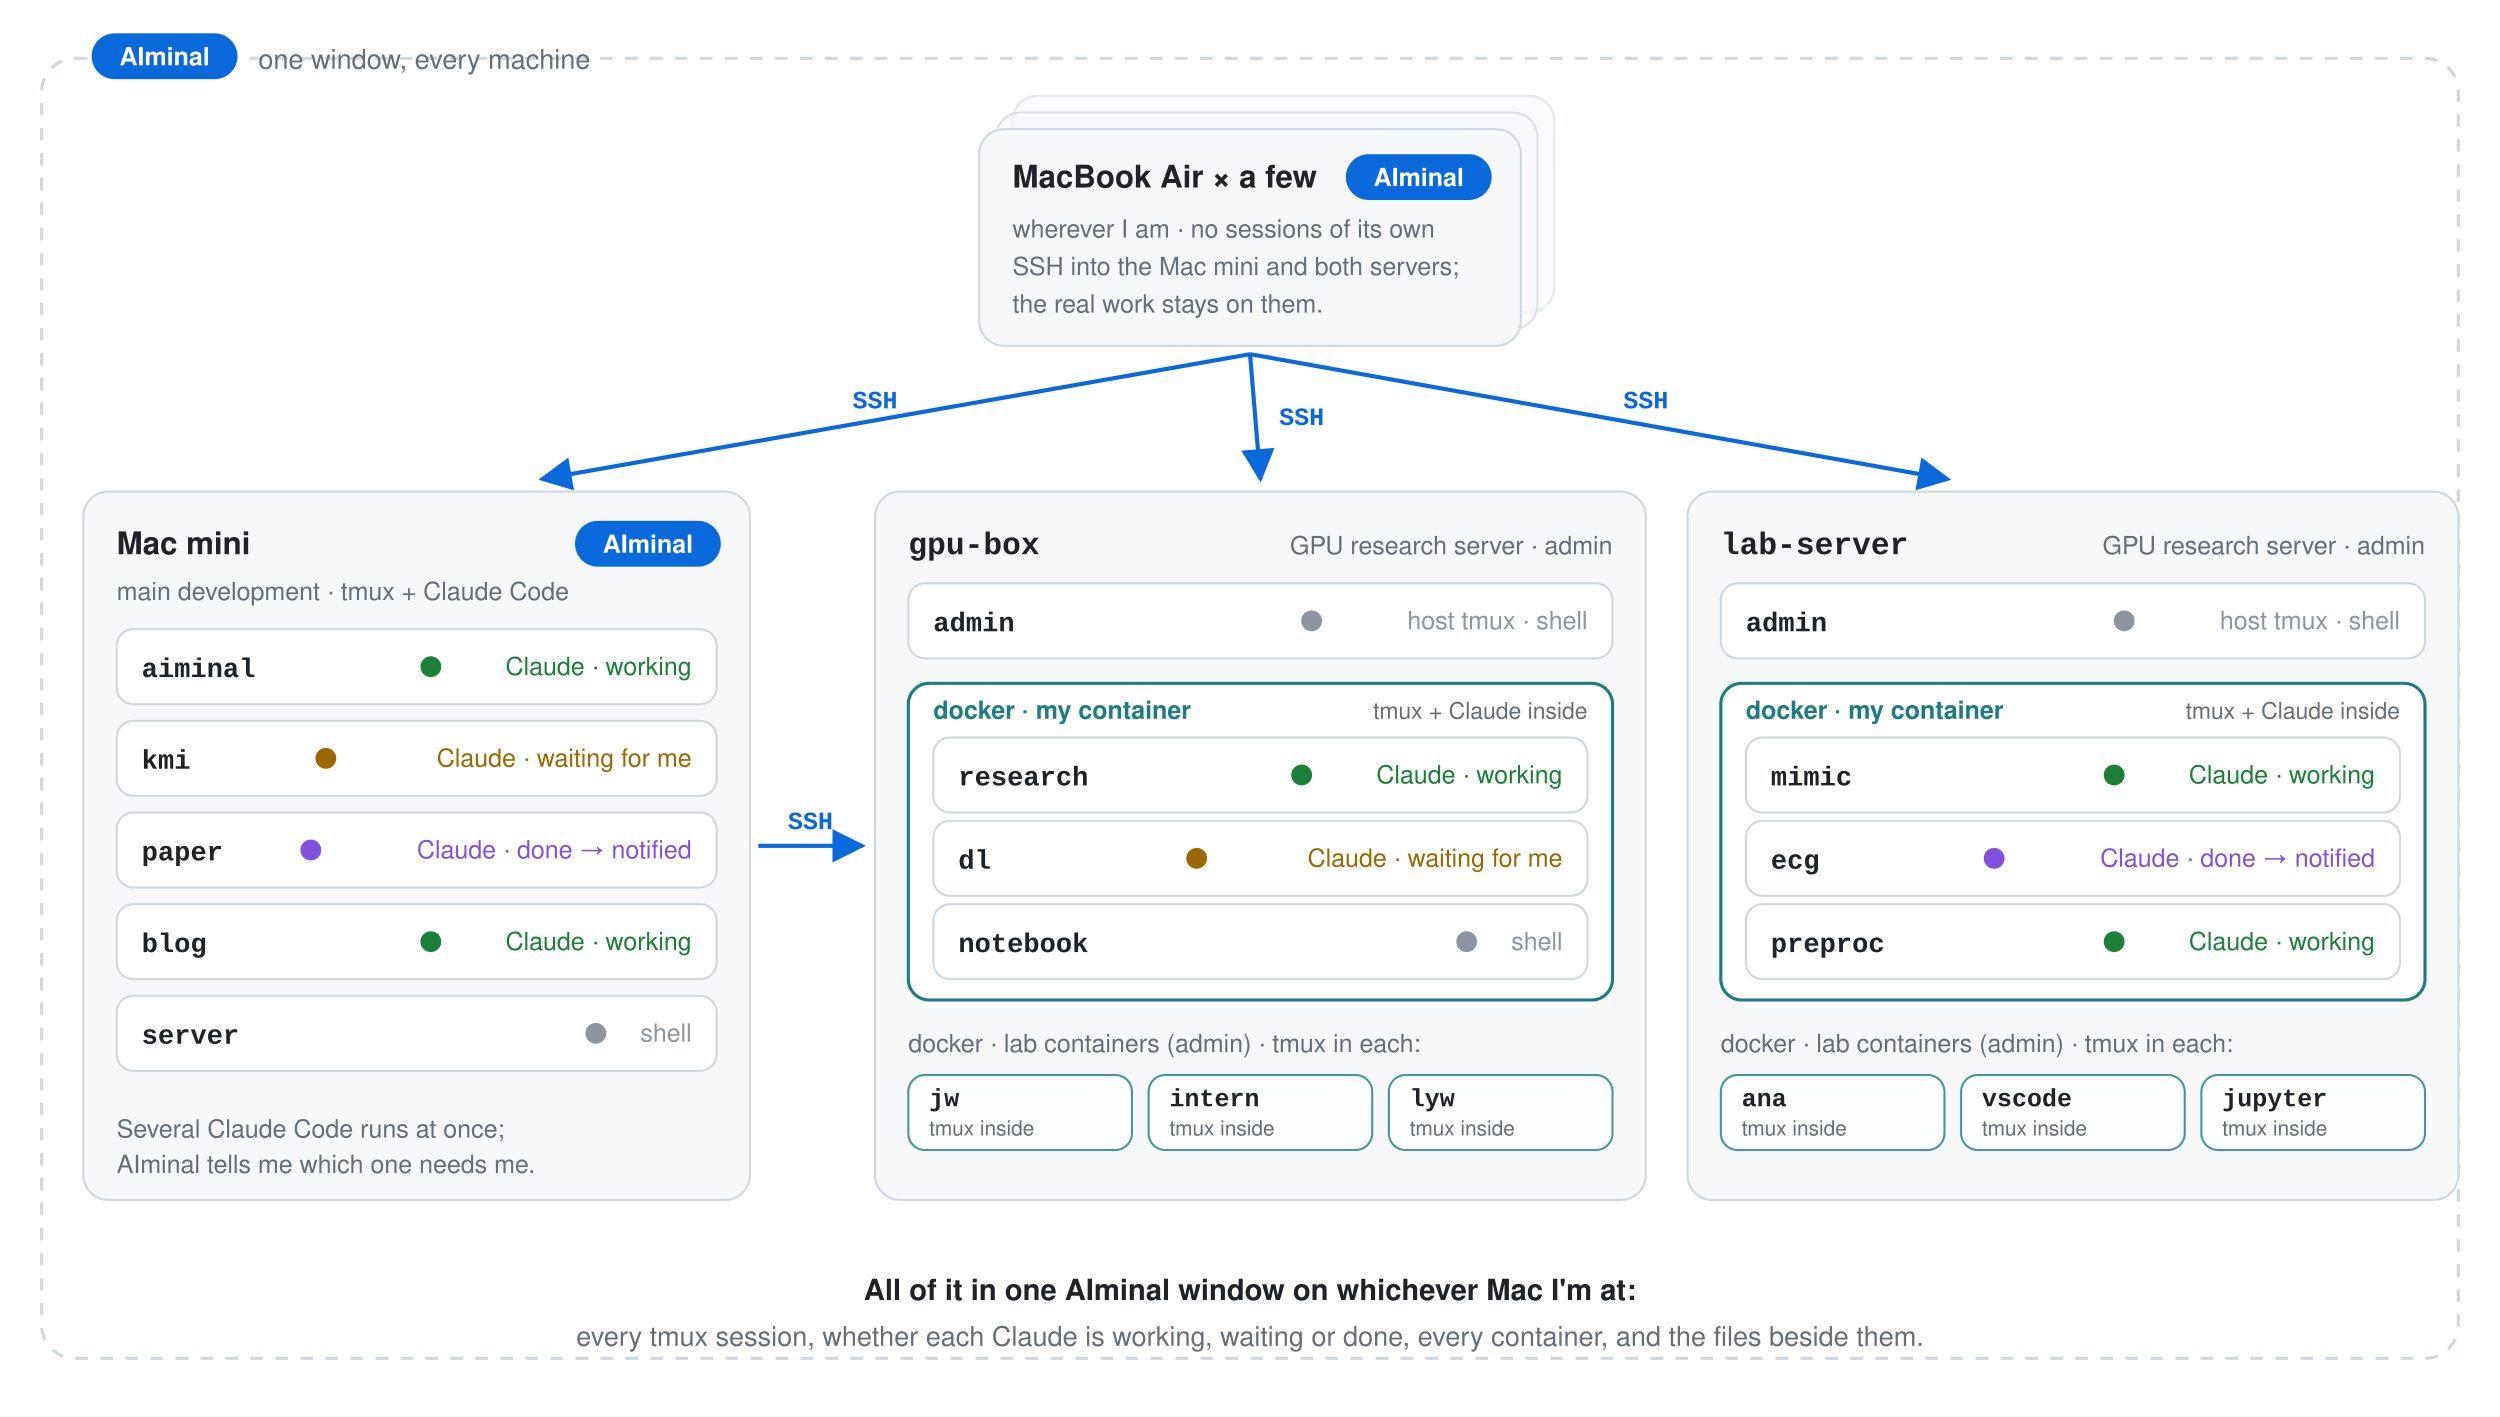
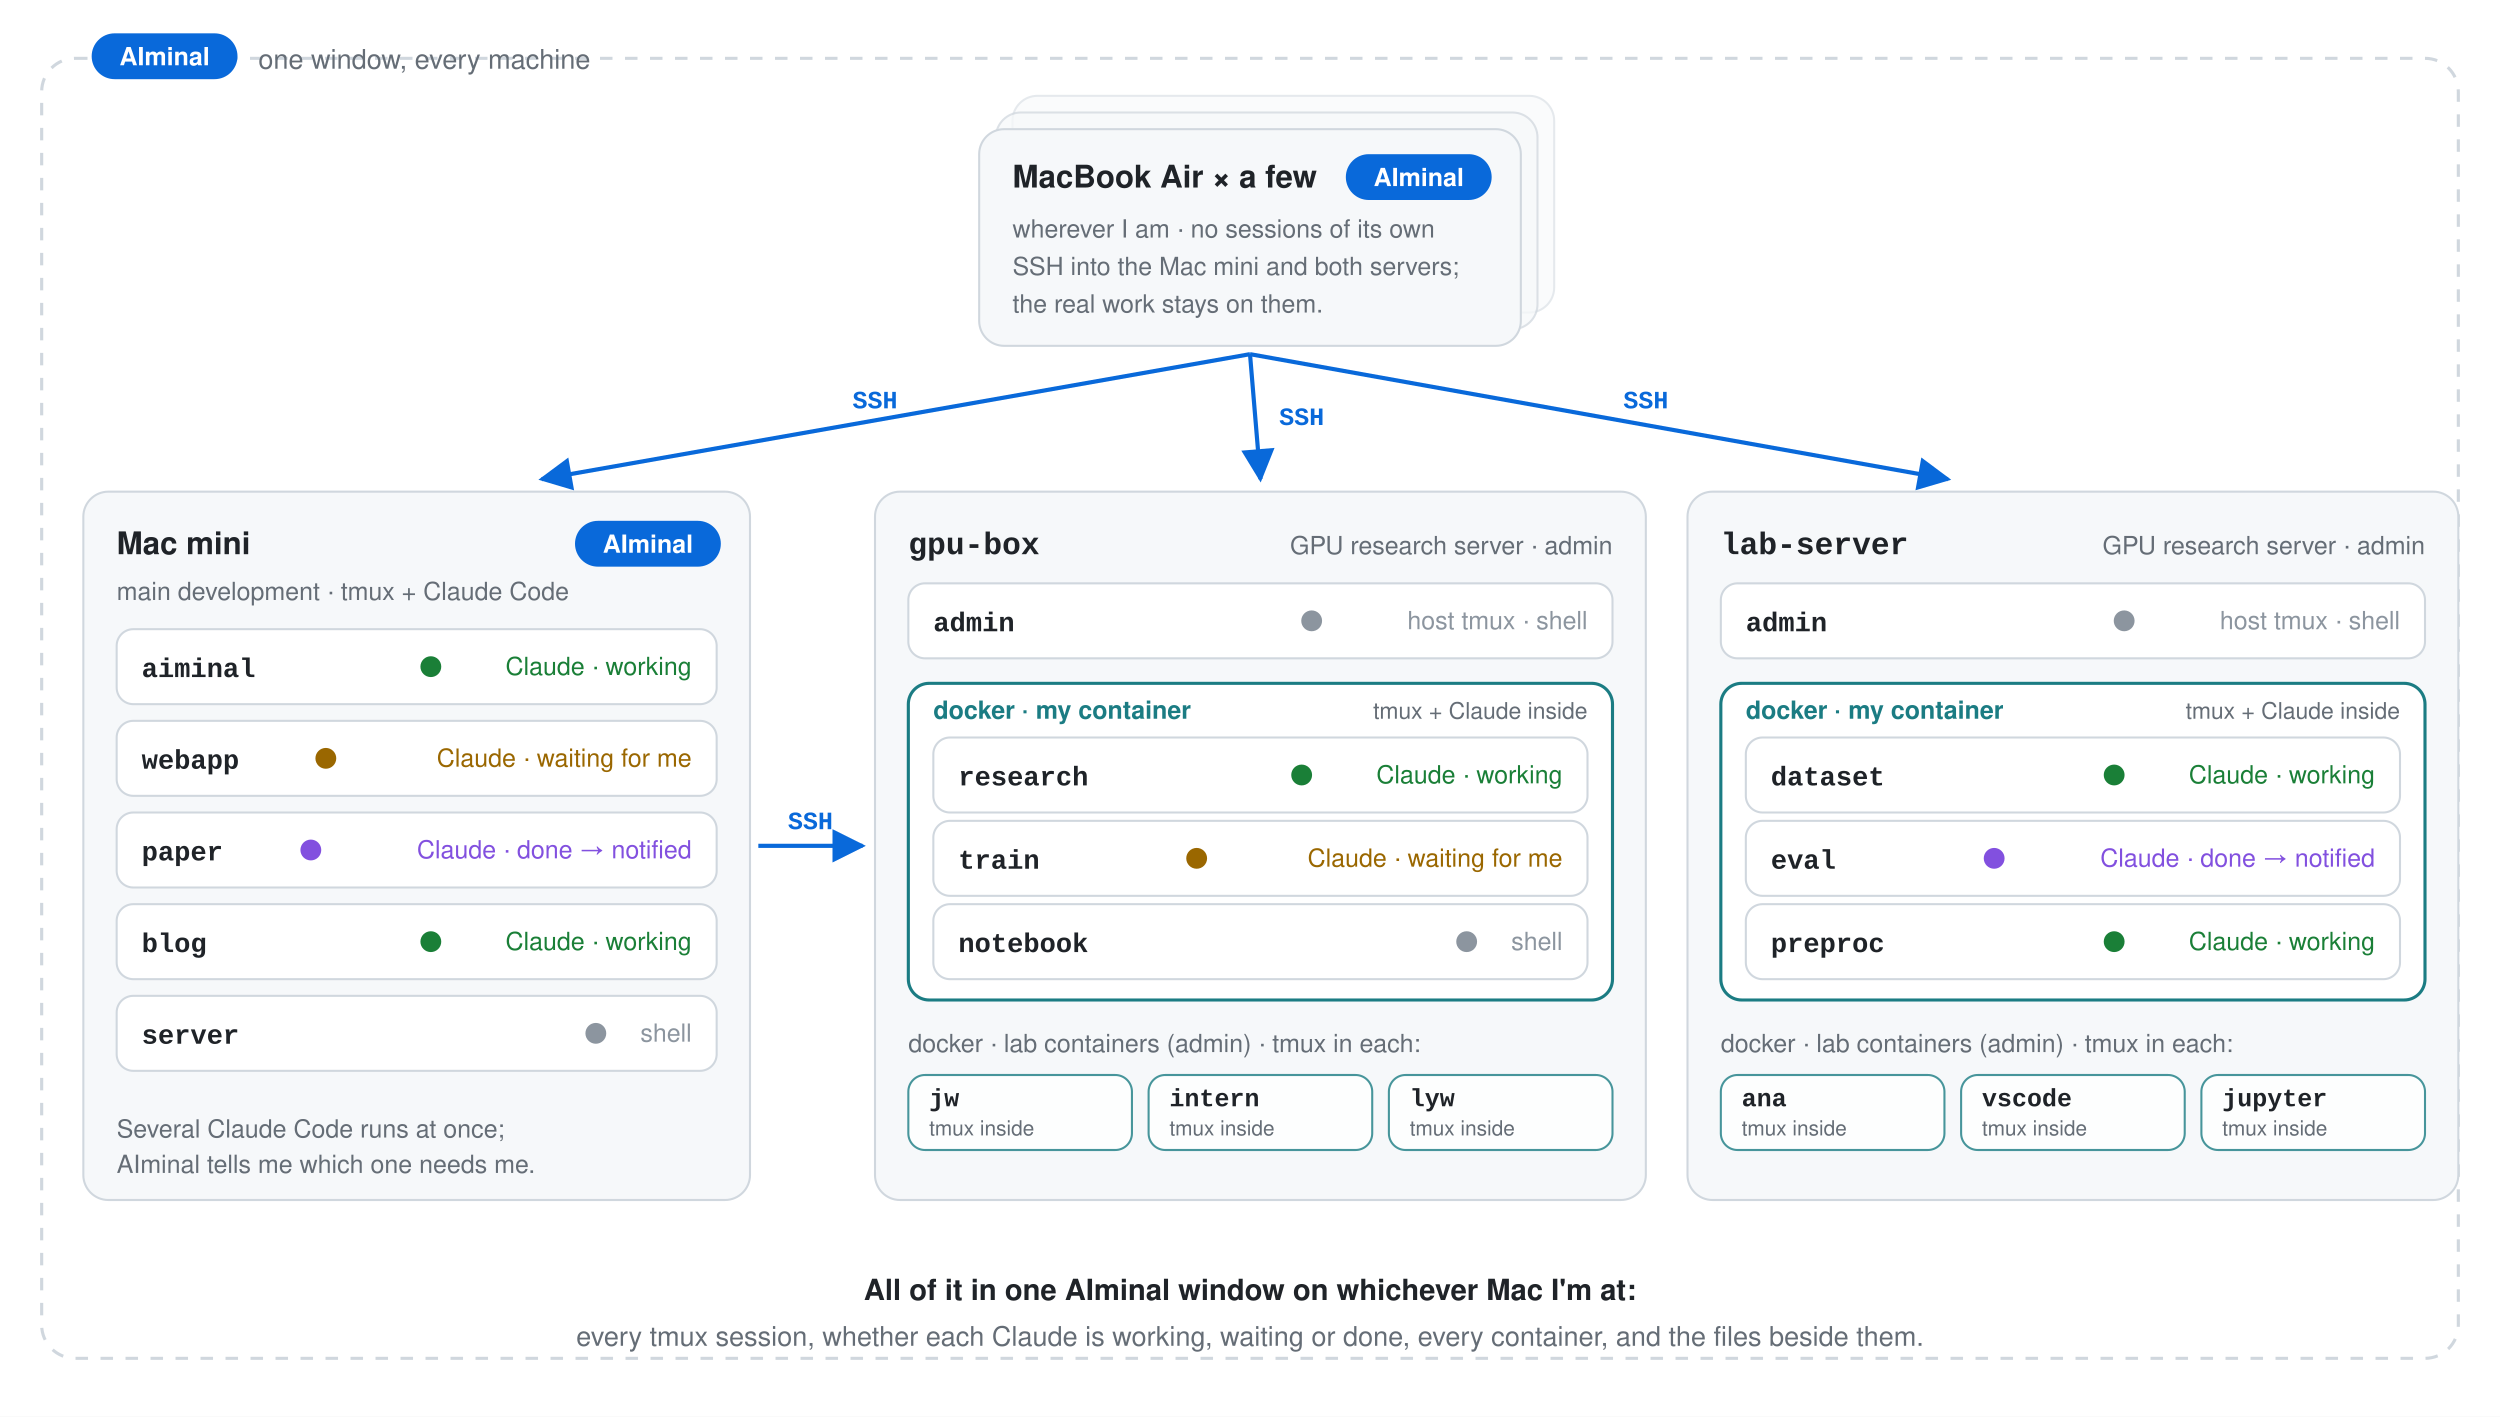
<svg xmlns="http://www.w3.org/2000/svg" width="1200" height="680" viewBox="0 0 1200 680" font-family="-apple-system, BlinkMacSystemFont, 'Segoe UI', Helvetica, Arial, sans-serif">
  <defs>
    <marker id="arrow" viewBox="0 0 10 10" refX="9" refY="5" markerWidth="8" markerHeight="8" orient="auto-start-reverse">
      <path d="M 0 0 L 10 5 L 0 10 z" fill="#0969da" />
    </marker>
  </defs>
  <rect width="1200" height="680" fill="#ffffff" />
  <rect x="20" y="28" width="1160" height="624" rx="16" fill="none" stroke="#d0d7de" stroke-width="1.5" stroke-dasharray="6 6" />
  <rect x="44" y="16" width="70" height="22" rx="11.0" fill="#0969da" />
  <text x="79.0" y="31.32" font-family="-apple-system, BlinkMacSystemFont, 'Segoe UI', Helvetica, Arial, sans-serif" font-size="12" font-weight="600" fill="#ffffff" text-anchor="middle">AIminal</text>
  <text x="124" y="33" font-family="-apple-system, BlinkMacSystemFont, 'Segoe UI', Helvetica, Arial, sans-serif" font-size="13" font-weight="normal" fill="#656d76" text-anchor="start">one window, every machine</text>
  <rect x="486" y="46" width="260" height="104" rx="12" fill="#f6f8fa" stroke="#d0d7de" stroke-width="1" opacity="0.55" />
  <rect x="478" y="54" width="260" height="104" rx="12" fill="#f6f8fa" stroke="#d0d7de" stroke-width="1" opacity="0.75" />
  <rect x="470" y="62" width="260" height="104" rx="12" fill="#f6f8fa" stroke="#d0d7de" stroke-width="1" />
  <text x="486" y="90" font-family="-apple-system, BlinkMacSystemFont, 'Segoe UI', Helvetica, Arial, sans-serif" font-size="15" font-weight="700" fill="#1f2328" text-anchor="start">MacBook Air × a few</text>
  <rect x="646" y="74" width="70" height="22" rx="11.0" fill="#0969da" />
  <text x="681.0" y="89.32" font-family="-apple-system, BlinkMacSystemFont, 'Segoe UI', Helvetica, Arial, sans-serif" font-size="12" font-weight="600" fill="#ffffff" text-anchor="middle">AIminal</text>
  <text x="486" y="114" font-family="-apple-system, BlinkMacSystemFont, 'Segoe UI', Helvetica, Arial, sans-serif" font-size="12" font-weight="normal" fill="#656d76" text-anchor="start">wherever I am · no sessions of its own</text>
  <text x="486" y="132" font-family="-apple-system, BlinkMacSystemFont, 'Segoe UI', Helvetica, Arial, sans-serif" font-size="12" font-weight="normal" fill="#656d76" text-anchor="start">SSH into the Mac mini and both servers;</text>
  <text x="486" y="150" font-family="-apple-system, BlinkMacSystemFont, 'Segoe UI', Helvetica, Arial, sans-serif" font-size="12" font-weight="normal" fill="#656d76" text-anchor="start">the real work stays on them.</text>
  <rect x="40" y="236" width="320" height="340" rx="12" fill="#f6f8fa" stroke="#d0d7de" stroke-width="1" />
  <text x="56" y="266" font-family="-apple-system, BlinkMacSystemFont, 'Segoe UI', Helvetica, Arial, sans-serif" font-size="15" font-weight="700" fill="#1f2328" text-anchor="start">Mac mini</text>
  <rect x="276" y="250" width="70" height="22" rx="11.0" fill="#0969da" />
  <text x="311.0" y="265.32" font-family="-apple-system, BlinkMacSystemFont, 'Segoe UI', Helvetica, Arial, sans-serif" font-size="12" font-weight="600" fill="#ffffff" text-anchor="middle">AIminal</text>
  <text x="56" y="288" font-family="-apple-system, BlinkMacSystemFont, 'Segoe UI', Helvetica, Arial, sans-serif" font-size="12" font-weight="normal" fill="#656d76" text-anchor="start">main development · tmux + Claude Code</text>
  <rect x="56" y="302" width="288" height="36" rx="8" fill="#ffffff" stroke="#d0d7de" stroke-width="1" />
  <text x="68" y="325" font-family="SFMono-Regular, Menlo, Consolas, 'Liberation Mono', monospace" font-size="13" font-weight="600" fill="#1f2328" text-anchor="start">aiminal</text>
  <circle cx="206.8" cy="320" r="5" fill="#1a7f37" />
  <text x="332" y="324" font-family="-apple-system, BlinkMacSystemFont, 'Segoe UI', Helvetica, Arial, sans-serif" font-size="12" font-weight="normal" fill="#1a7f37" text-anchor="end">Claude · working</text>
  <rect x="56" y="346" width="288" height="36" rx="8" fill="#ffffff" stroke="#d0d7de" stroke-width="1" />
-   <text x="68" y="369" font-family="SFMono-Regular, Menlo, Consolas, 'Liberation Mono', monospace" font-size="13" font-weight="600" fill="#1f2328" text-anchor="start">kmi</text>
+   <text x="68" y="369" font-family="SFMono-Regular, Menlo, Consolas, 'Liberation Mono', monospace" font-size="13" font-weight="600" fill="#1f2328" text-anchor="start">webapp</text>
  <circle cx="156.4" cy="364" r="5" fill="#9a6700" />
  <text x="332" y="368" font-family="-apple-system, BlinkMacSystemFont, 'Segoe UI', Helvetica, Arial, sans-serif" font-size="12" font-weight="normal" fill="#9a6700" text-anchor="end">Claude · waiting for me</text>
  <rect x="56" y="390" width="288" height="36" rx="8" fill="#ffffff" stroke="#d0d7de" stroke-width="1" />
  <text x="68" y="413" font-family="SFMono-Regular, Menlo, Consolas, 'Liberation Mono', monospace" font-size="13" font-weight="600" fill="#1f2328" text-anchor="start">paper</text>
  <circle cx="149.2" cy="408" r="5" fill="#8250df" />
  <text x="332" y="412" font-family="-apple-system, BlinkMacSystemFont, 'Segoe UI', Helvetica, Arial, sans-serif" font-size="12" font-weight="normal" fill="#8250df" text-anchor="end">Claude · done → notified</text>
  <rect x="56" y="434" width="288" height="36" rx="8" fill="#ffffff" stroke="#d0d7de" stroke-width="1" />
  <text x="68" y="457" font-family="SFMono-Regular, Menlo, Consolas, 'Liberation Mono', monospace" font-size="13" font-weight="600" fill="#1f2328" text-anchor="start">blog</text>
  <circle cx="206.8" cy="452" r="5" fill="#1a7f37" />
  <text x="332" y="456" font-family="-apple-system, BlinkMacSystemFont, 'Segoe UI', Helvetica, Arial, sans-serif" font-size="12" font-weight="normal" fill="#1a7f37" text-anchor="end">Claude · working</text>
  <rect x="56" y="478" width="288" height="36" rx="8" fill="#ffffff" stroke="#d0d7de" stroke-width="1" />
  <text x="68" y="501" font-family="SFMono-Regular, Menlo, Consolas, 'Liberation Mono', monospace" font-size="13" font-weight="600" fill="#1f2328" text-anchor="start">server</text>
  <circle cx="286.0" cy="496" r="5" fill="#8c959f" />
  <text x="332" y="500" font-family="-apple-system, BlinkMacSystemFont, 'Segoe UI', Helvetica, Arial, sans-serif" font-size="12" font-weight="normal" fill="#8c959f" text-anchor="end">shell</text>
  <text x="56" y="546" font-family="-apple-system, BlinkMacSystemFont, 'Segoe UI', Helvetica, Arial, sans-serif" font-size="12" font-weight="normal" fill="#656d76" text-anchor="start">Several Claude Code runs at once;</text>
  <text x="56" y="563" font-family="-apple-system, BlinkMacSystemFont, 'Segoe UI', Helvetica, Arial, sans-serif" font-size="12" font-weight="normal" fill="#656d76" text-anchor="start">AIminal tells me which one needs me.</text>
  <rect x="420" y="236" width="370" height="340" rx="12" fill="#f6f8fa" stroke="#d0d7de" stroke-width="1" />
  <text x="436" y="266" font-family="SFMono-Regular, Menlo, Consolas, 'Liberation Mono', monospace" font-size="15" font-weight="700" fill="#1f2328" text-anchor="start">gpu-box</text>
  <text x="774" y="266" font-family="-apple-system, BlinkMacSystemFont, 'Segoe UI', Helvetica, Arial, sans-serif" font-size="12" font-weight="normal" fill="#656d76" text-anchor="end">GPU research server · admin</text>
  <rect x="436" y="280" width="338" height="36" rx="8" fill="#ffffff" stroke="#d0d7de" stroke-width="1" />
  <text x="448" y="303" font-family="SFMono-Regular, Menlo, Consolas, 'Liberation Mono', monospace" font-size="13" font-weight="600" fill="#1f2328" text-anchor="start">admin</text>
  <circle cx="629.6" cy="298" r="5" fill="#8c959f" />
  <text x="762" y="302" font-family="-apple-system, BlinkMacSystemFont, 'Segoe UI', Helvetica, Arial, sans-serif" font-size="12" font-weight="normal" fill="#8c959f" text-anchor="end">host tmux · shell</text>
  <rect x="436" y="328" width="338" height="152" rx="10" fill="#ffffff" stroke="#1b7c83" stroke-width="1.5" />
  <text x="448" y="345" font-family="-apple-system, BlinkMacSystemFont, 'Segoe UI', Helvetica, Arial, sans-serif" font-size="12" font-weight="700" fill="#1b7c83" text-anchor="start">docker · my container</text>
  <text x="762" y="345" font-family="-apple-system, BlinkMacSystemFont, 'Segoe UI', Helvetica, Arial, sans-serif" font-size="11" font-weight="normal" fill="#656d76" text-anchor="end">tmux + Claude inside</text>
  <rect x="448" y="354" width="314" height="36" rx="8" fill="#ffffff" stroke="#d0d7de" stroke-width="1" />
  <text x="460" y="377" font-family="SFMono-Regular, Menlo, Consolas, 'Liberation Mono', monospace" font-size="13" font-weight="600" fill="#1f2328" text-anchor="start">research</text>
  <circle cx="624.8" cy="372" r="5" fill="#1a7f37" />
  <text x="750" y="376" font-family="-apple-system, BlinkMacSystemFont, 'Segoe UI', Helvetica, Arial, sans-serif" font-size="12" font-weight="normal" fill="#1a7f37" text-anchor="end">Claude · working</text>
  <rect x="448" y="394" width="314" height="36" rx="8" fill="#ffffff" stroke="#d0d7de" stroke-width="1" />
-   <text x="460" y="417" font-family="SFMono-Regular, Menlo, Consolas, 'Liberation Mono', monospace" font-size="13" font-weight="600" fill="#1f2328" text-anchor="start">dl</text>
+   <text x="460" y="417" font-family="SFMono-Regular, Menlo, Consolas, 'Liberation Mono', monospace" font-size="13" font-weight="600" fill="#1f2328" text-anchor="start">train</text>
  <circle cx="574.4" cy="412" r="5" fill="#9a6700" />
  <text x="750" y="416" font-family="-apple-system, BlinkMacSystemFont, 'Segoe UI', Helvetica, Arial, sans-serif" font-size="12" font-weight="normal" fill="#9a6700" text-anchor="end">Claude · waiting for me</text>
  <rect x="448" y="434" width="314" height="36" rx="8" fill="#ffffff" stroke="#d0d7de" stroke-width="1" />
  <text x="460" y="457" font-family="SFMono-Regular, Menlo, Consolas, 'Liberation Mono', monospace" font-size="13" font-weight="600" fill="#1f2328" text-anchor="start">notebook</text>
  <circle cx="704.0" cy="452" r="5" fill="#8c959f" />
  <text x="750" y="456" font-family="-apple-system, BlinkMacSystemFont, 'Segoe UI', Helvetica, Arial, sans-serif" font-size="12" font-weight="normal" fill="#8c959f" text-anchor="end">shell</text>
  <text x="436" y="505" font-family="-apple-system, BlinkMacSystemFont, 'Segoe UI', Helvetica, Arial, sans-serif" font-size="12" font-weight="normal" fill="#656d76" text-anchor="start">docker · lab containers (admin) · tmux in each:</text>
  <rect x="436" y="516" width="107.333" height="36" rx="8" fill="#ffffff" stroke="#1b7c83" stroke-width="1" opacity="0.8" />
  <text x="446" y="531" font-family="SFMono-Regular, Menlo, Consolas, 'Liberation Mono', monospace" font-size="12" font-weight="600" fill="#1f2328" text-anchor="start">jw</text>
  <text x="446" y="545" font-family="-apple-system, BlinkMacSystemFont, 'Segoe UI', Helvetica, Arial, sans-serif" font-size="10" font-weight="normal" fill="#656d76" text-anchor="start">tmux inside</text>
  <rect x="551.333" y="516" width="107.333" height="36" rx="8" fill="#ffffff" stroke="#1b7c83" stroke-width="1" opacity="0.8" />
  <text x="561.333" y="531" font-family="SFMono-Regular, Menlo, Consolas, 'Liberation Mono', monospace" font-size="12" font-weight="600" fill="#1f2328" text-anchor="start">intern</text>
  <text x="561.333" y="545" font-family="-apple-system, BlinkMacSystemFont, 'Segoe UI', Helvetica, Arial, sans-serif" font-size="10" font-weight="normal" fill="#656d76" text-anchor="start">tmux inside</text>
  <rect x="666.667" y="516" width="107.333" height="36" rx="8" fill="#ffffff" stroke="#1b7c83" stroke-width="1" opacity="0.8" />
  <text x="676.667" y="531" font-family="SFMono-Regular, Menlo, Consolas, 'Liberation Mono', monospace" font-size="12" font-weight="600" fill="#1f2328" text-anchor="start">lyw</text>
  <text x="676.667" y="545" font-family="-apple-system, BlinkMacSystemFont, 'Segoe UI', Helvetica, Arial, sans-serif" font-size="10" font-weight="normal" fill="#656d76" text-anchor="start">tmux inside</text>
  <rect x="810" y="236" width="370" height="340" rx="12" fill="#f6f8fa" stroke="#d0d7de" stroke-width="1" />
  <text x="826" y="266" font-family="SFMono-Regular, Menlo, Consolas, 'Liberation Mono', monospace" font-size="15" font-weight="700" fill="#1f2328" text-anchor="start">lab-server</text>
  <text x="1164" y="266" font-family="-apple-system, BlinkMacSystemFont, 'Segoe UI', Helvetica, Arial, sans-serif" font-size="12" font-weight="normal" fill="#656d76" text-anchor="end">GPU research server · admin</text>
  <rect x="826" y="280" width="338" height="36" rx="8" fill="#ffffff" stroke="#d0d7de" stroke-width="1" />
  <text x="838" y="303" font-family="SFMono-Regular, Menlo, Consolas, 'Liberation Mono', monospace" font-size="13" font-weight="600" fill="#1f2328" text-anchor="start">admin</text>
  <circle cx="1019.6" cy="298" r="5" fill="#8c959f" />
  <text x="1152" y="302" font-family="-apple-system, BlinkMacSystemFont, 'Segoe UI', Helvetica, Arial, sans-serif" font-size="12" font-weight="normal" fill="#8c959f" text-anchor="end">host tmux · shell</text>
  <rect x="826" y="328" width="338" height="152" rx="10" fill="#ffffff" stroke="#1b7c83" stroke-width="1.5" />
  <text x="838" y="345" font-family="-apple-system, BlinkMacSystemFont, 'Segoe UI', Helvetica, Arial, sans-serif" font-size="12" font-weight="700" fill="#1b7c83" text-anchor="start">docker · my container</text>
  <text x="1152" y="345" font-family="-apple-system, BlinkMacSystemFont, 'Segoe UI', Helvetica, Arial, sans-serif" font-size="11" font-weight="normal" fill="#656d76" text-anchor="end">tmux + Claude inside</text>
  <rect x="838" y="354" width="314" height="36" rx="8" fill="#ffffff" stroke="#d0d7de" stroke-width="1" />
-   <text x="850" y="377" font-family="SFMono-Regular, Menlo, Consolas, 'Liberation Mono', monospace" font-size="13" font-weight="600" fill="#1f2328" text-anchor="start">mimic</text>
+   <text x="850" y="377" font-family="SFMono-Regular, Menlo, Consolas, 'Liberation Mono', monospace" font-size="13" font-weight="600" fill="#1f2328" text-anchor="start">dataset</text>
  <circle cx="1014.8" cy="372" r="5" fill="#1a7f37" />
  <text x="1140" y="376" font-family="-apple-system, BlinkMacSystemFont, 'Segoe UI', Helvetica, Arial, sans-serif" font-size="12" font-weight="normal" fill="#1a7f37" text-anchor="end">Claude · working</text>
  <rect x="838" y="394" width="314" height="36" rx="8" fill="#ffffff" stroke="#d0d7de" stroke-width="1" />
-   <text x="850" y="417" font-family="SFMono-Regular, Menlo, Consolas, 'Liberation Mono', monospace" font-size="13" font-weight="600" fill="#1f2328" text-anchor="start">ecg</text>
+   <text x="850" y="417" font-family="SFMono-Regular, Menlo, Consolas, 'Liberation Mono', monospace" font-size="13" font-weight="600" fill="#1f2328" text-anchor="start">eval</text>
  <circle cx="957.2" cy="412" r="5" fill="#8250df" />
  <text x="1140" y="416" font-family="-apple-system, BlinkMacSystemFont, 'Segoe UI', Helvetica, Arial, sans-serif" font-size="12" font-weight="normal" fill="#8250df" text-anchor="end">Claude · done → notified</text>
  <rect x="838" y="434" width="314" height="36" rx="8" fill="#ffffff" stroke="#d0d7de" stroke-width="1" />
  <text x="850" y="457" font-family="SFMono-Regular, Menlo, Consolas, 'Liberation Mono', monospace" font-size="13" font-weight="600" fill="#1f2328" text-anchor="start">preproc</text>
  <circle cx="1014.8" cy="452" r="5" fill="#1a7f37" />
  <text x="1140" y="456" font-family="-apple-system, BlinkMacSystemFont, 'Segoe UI', Helvetica, Arial, sans-serif" font-size="12" font-weight="normal" fill="#1a7f37" text-anchor="end">Claude · working</text>
  <text x="826" y="505" font-family="-apple-system, BlinkMacSystemFont, 'Segoe UI', Helvetica, Arial, sans-serif" font-size="12" font-weight="normal" fill="#656d76" text-anchor="start">docker · lab containers (admin) · tmux in each:</text>
  <rect x="826" y="516" width="107.333" height="36" rx="8" fill="#ffffff" stroke="#1b7c83" stroke-width="1" opacity="0.8" />
  <text x="836" y="531" font-family="SFMono-Regular, Menlo, Consolas, 'Liberation Mono', monospace" font-size="12" font-weight="600" fill="#1f2328" text-anchor="start">ana</text>
  <text x="836" y="545" font-family="-apple-system, BlinkMacSystemFont, 'Segoe UI', Helvetica, Arial, sans-serif" font-size="10" font-weight="normal" fill="#656d76" text-anchor="start">tmux inside</text>
  <rect x="941.333" y="516" width="107.333" height="36" rx="8" fill="#ffffff" stroke="#1b7c83" stroke-width="1" opacity="0.8" />
  <text x="951.333" y="531" font-family="SFMono-Regular, Menlo, Consolas, 'Liberation Mono', monospace" font-size="12" font-weight="600" fill="#1f2328" text-anchor="start">vscode</text>
  <text x="951.333" y="545" font-family="-apple-system, BlinkMacSystemFont, 'Segoe UI', Helvetica, Arial, sans-serif" font-size="10" font-weight="normal" fill="#656d76" text-anchor="start">tmux inside</text>
  <rect x="1056.667" y="516" width="107.333" height="36" rx="8" fill="#ffffff" stroke="#1b7c83" stroke-width="1" opacity="0.8" />
  <text x="1066.667" y="531" font-family="SFMono-Regular, Menlo, Consolas, 'Liberation Mono', monospace" font-size="12" font-weight="600" fill="#1f2328" text-anchor="start">jupyter</text>
  <text x="1066.667" y="545" font-family="-apple-system, BlinkMacSystemFont, 'Segoe UI', Helvetica, Arial, sans-serif" font-size="10" font-weight="normal" fill="#656d76" text-anchor="start">tmux inside</text>
  <line x1="600.0" y1="170" x2="260.0" y2="230" stroke="#0969da" stroke-width="2" marker-end="url(#arrow)" />
  <line x1="600.0" y1="170" x2="605.0" y2="230" stroke="#0969da" stroke-width="2" marker-end="url(#arrow)" />
  <line x1="600.0" y1="170" x2="935.0" y2="230" stroke="#0969da" stroke-width="2" marker-end="url(#arrow)" />
  <text x="420.0" y="196" font-family="SFMono-Regular, Menlo, Consolas, 'Liberation Mono', monospace" font-size="12" font-weight="600" fill="#0969da" text-anchor="middle">SSH</text>
  <text x="790.0" y="196" font-family="SFMono-Regular, Menlo, Consolas, 'Liberation Mono', monospace" font-size="12" font-weight="600" fill="#0969da" text-anchor="middle">SSH</text>
  <text x="614.0" y="204" font-family="SFMono-Regular, Menlo, Consolas, 'Liberation Mono', monospace" font-size="12" font-weight="600" fill="#0969da" text-anchor="start">SSH</text>
  <line x1="364" y1="406.0" x2="414" y2="406.0" stroke="#0969da" stroke-width="2" marker-end="url(#arrow)" />
  <text x="389.0" y="398.0" font-family="SFMono-Regular, Menlo, Consolas, 'Liberation Mono', monospace" font-size="12" font-weight="600" fill="#0969da" text-anchor="middle">SSH</text>
  <text x="600.0" y="624" font-family="-apple-system, BlinkMacSystemFont, 'Segoe UI', Helvetica, Arial, sans-serif" font-size="14" font-weight="600" fill="#1f2328" text-anchor="middle">All of it in one AIminal window on whichever Mac I'm at:</text>
  <text x="600.0" y="646" font-family="-apple-system, BlinkMacSystemFont, 'Segoe UI', Helvetica, Arial, sans-serif" font-size="13" font-weight="normal" fill="#656d76" text-anchor="middle">every tmux session, whether each Claude is working, waiting or done, every container, and the files beside them.</text>
</svg>
